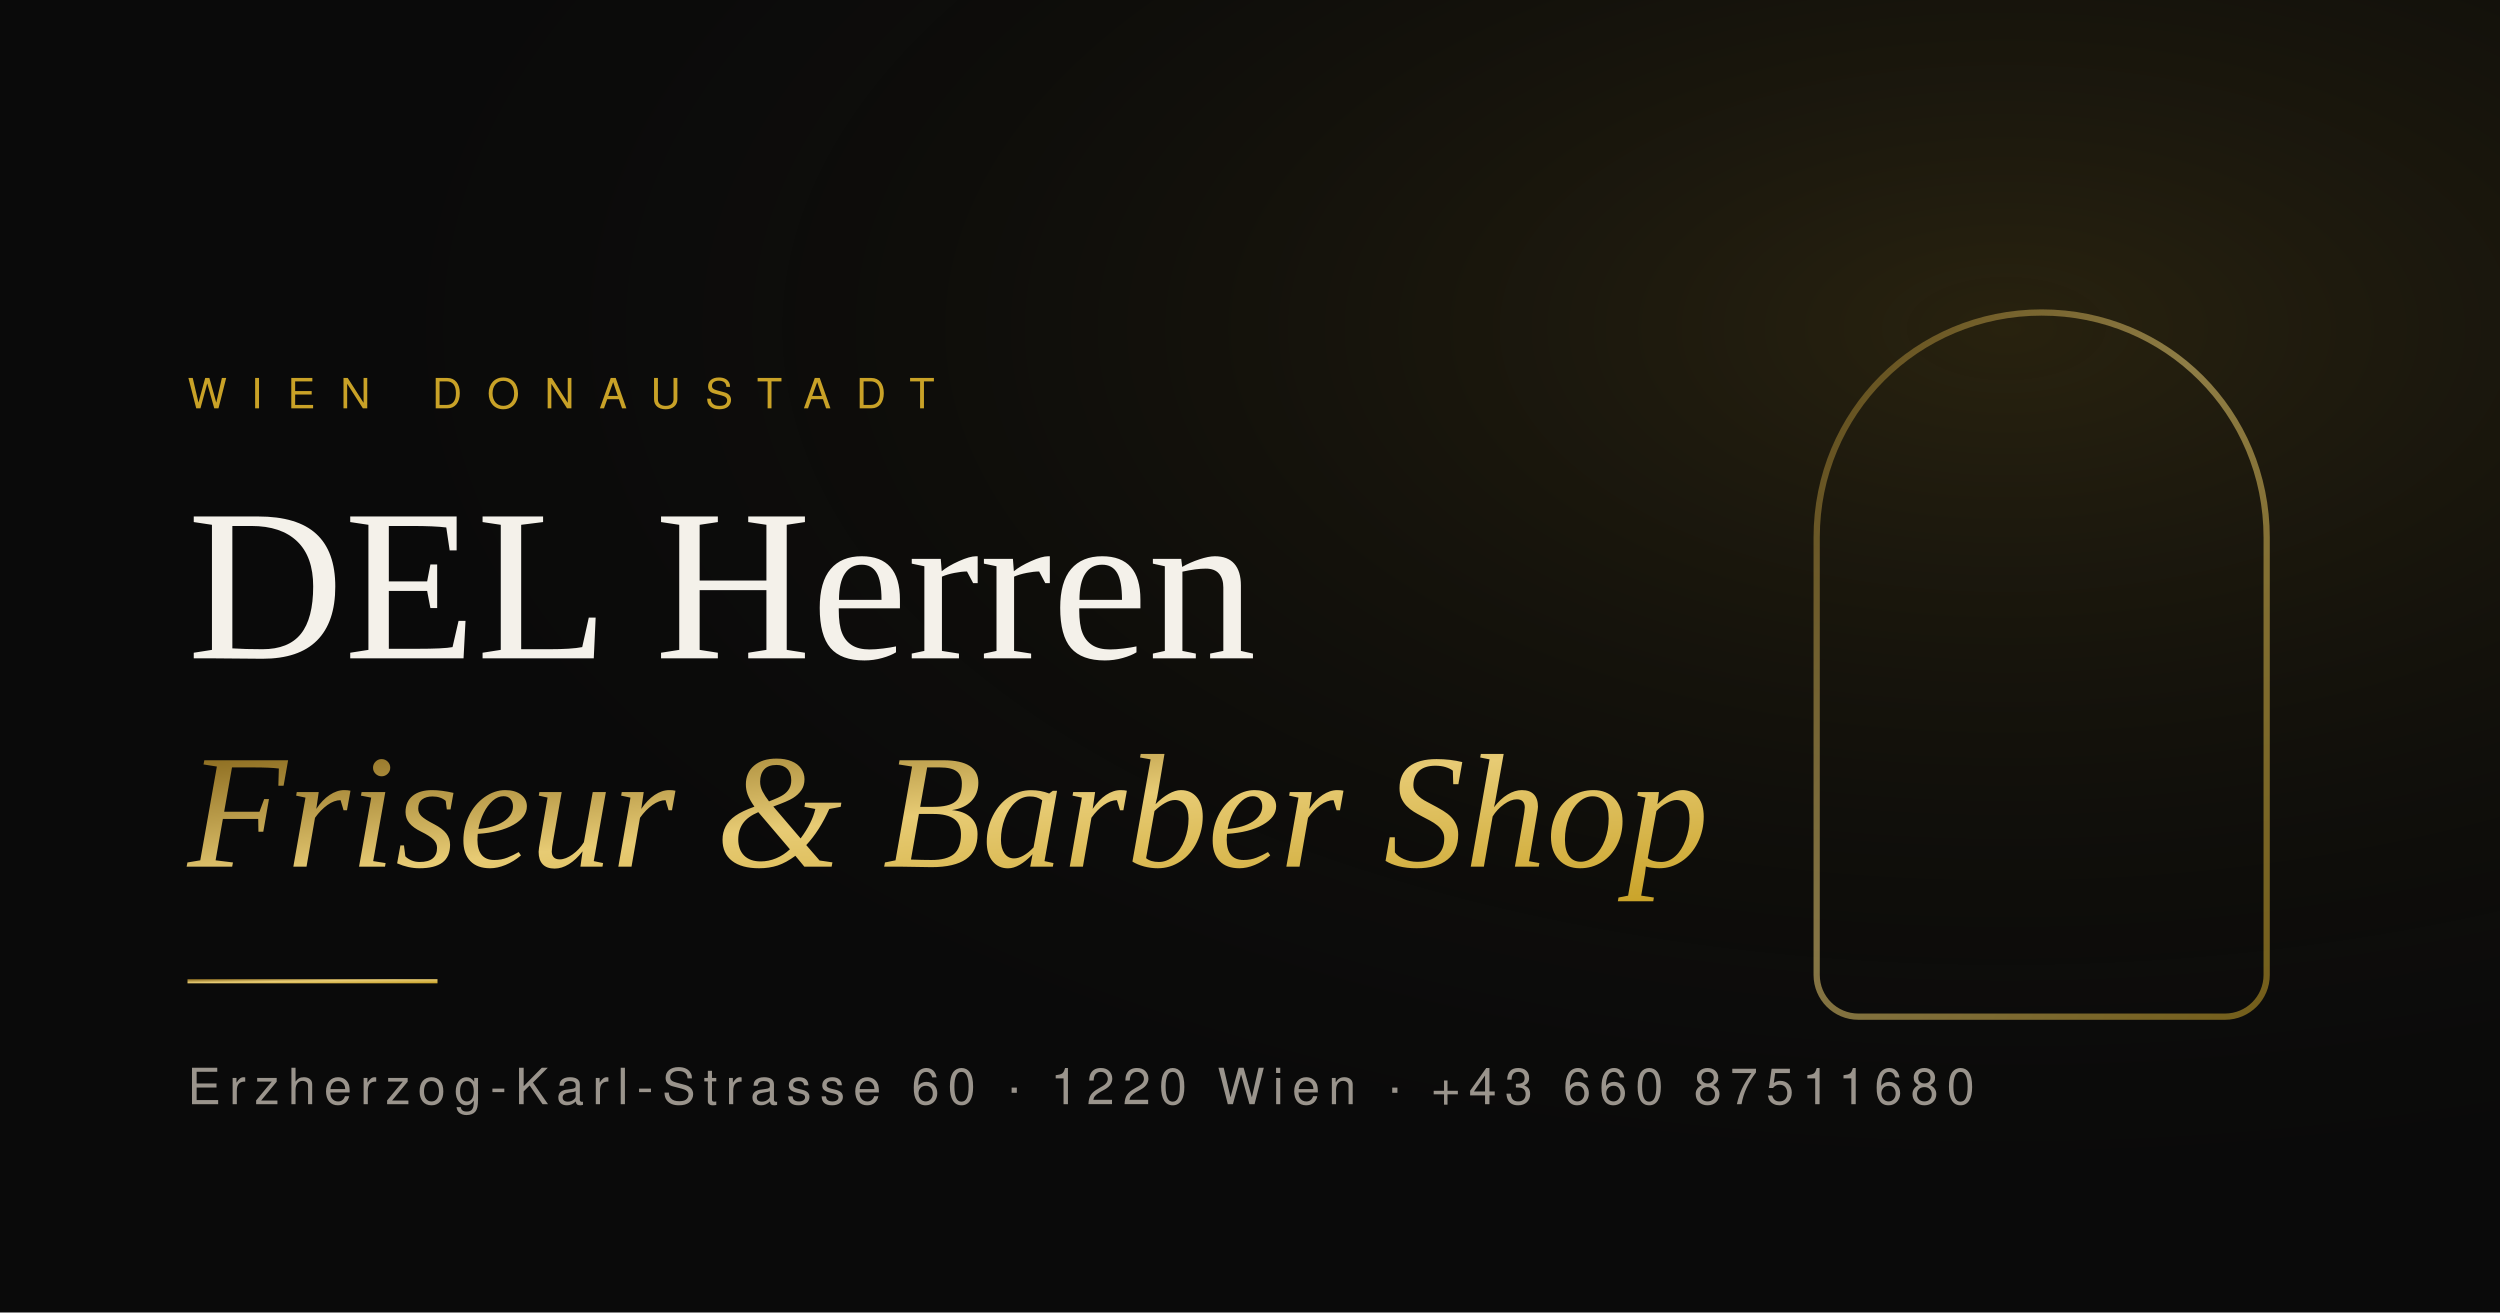
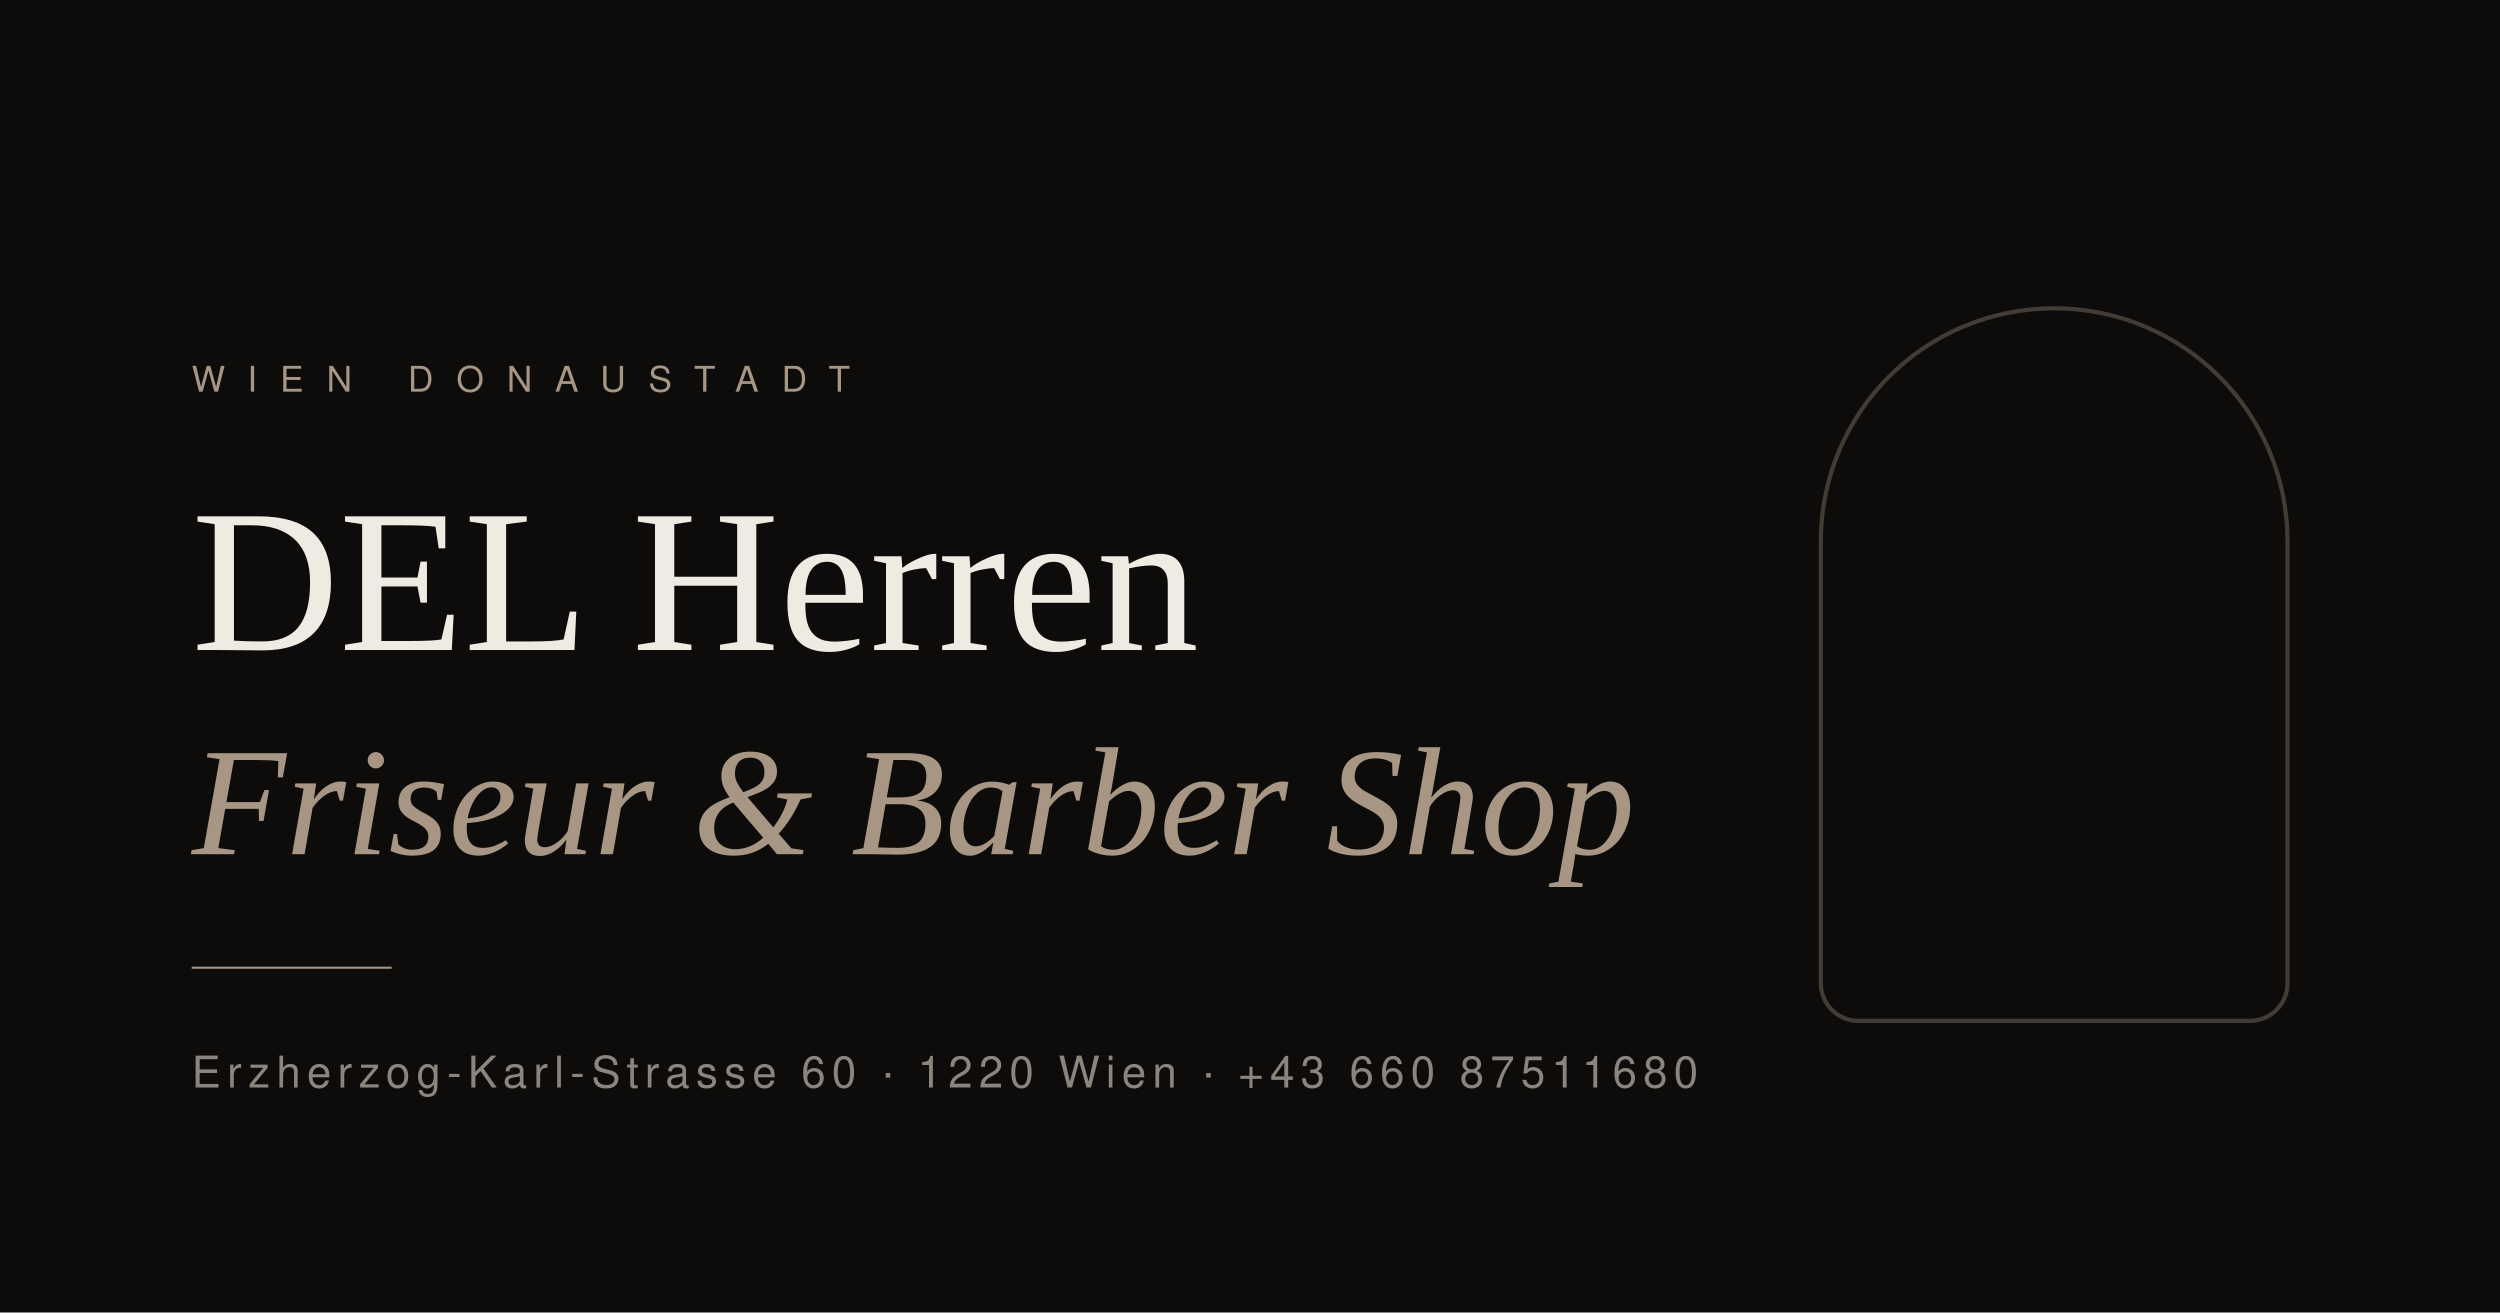
<svg xmlns="http://www.w3.org/2000/svg" viewBox="0 0 1200 630" width="1200" height="630">
-   <defs>
-     <linearGradient id="brass" x1="0" y1="0" x2="1" y2="1">
-       <stop offset="0%" stop-color="#8A6A1E" />
-       <stop offset="45%" stop-color="#E7CB74" />
-       <stop offset="100%" stop-color="#C9A227" />
-     </linearGradient>
-     <radialGradient id="glow" cx="0.8" cy="0.25" r="0.7">
-       <stop offset="0%" stop-color="#C9A227" stop-opacity="0.16" />
-       <stop offset="100%" stop-color="#0A0A0A" stop-opacity="0" />
-     </radialGradient>
-   </defs>
-   <rect width="1200" height="630" fill="#0A0A0A" />
-   <rect width="1200" height="630" fill="url(#glow)" />
-   <text x="90" y="196" font-family="Jost, Helvetica, Arial, sans-serif" font-size="20" letter-spacing="12" fill="#C9A227">WIEN DONAUSTADT</text>
-   <text x="90" y="316" font-family="Georgia, 'Times New Roman', serif" font-size="104" fill="#F4F1EA">DEL Herren</text>
-   <text x="90" y="416" font-family="Georgia, 'Times New Roman', serif" font-size="78" font-style="italic" fill="url(#brass)">Friseur &amp; Barber Shop</text>
-   <rect x="90" y="470" width="120" height="2" fill="url(#brass)" />
-   <text x="90" y="530" font-family="Jost, Helvetica, Arial, sans-serif" font-size="24" letter-spacing="4" fill="#9A948C">Erzherzog-Karl-Strasse 60 · 1220 Wien · +43 660 87511680</text>
-   <path d="M980 150 c60 0 108 48 108 108 v210 a20 20 0 0 1 -20 20 H892 a20 20 0 0 1 -20 -20 V258 c0 -60 48 -108 108 -108 z" fill="none" stroke="url(#brass)" stroke-width="3" opacity="0.55" />
+   <rect width="1200" height="630" fill="#0D0C0B" />
+   <rect x="0" y="0" width="1200" height="630" fill="none" />
+   <text x="92" y="188" font-family="Helvetica, Arial, sans-serif" font-size="17" letter-spacing="11" fill="#A89684">WIEN DONAUSTADT</text>
+   <text x="92" y="312" font-family="Georgia, 'Times New Roman', serif" font-size="98" fill="#EFEBE3">DEL Herren</text>
+   <text x="92" y="410" font-family="Georgia, 'Times New Roman', serif" font-size="74" font-style="italic" fill="#A89684">Friseur &amp; Barber Shop</text>
+   <rect x="92" y="464" width="96" height="1" fill="#A89684" />
+   <text x="92" y="522" font-family="Helvetica, Arial, sans-serif" font-size="21" letter-spacing="3" fill="#8B857D">Erzherzog-Karl-Strasse 60 · 1220 Wien · +43 660 87511680</text>
+   <path d="M986 148 c62 0 112 50 112 112 v212 a18 18 0 0 1 -18 18 H892 a18 18 0 0 1 -18 -18 V260 c0 -62 50 -112 112 -112 z" fill="none" stroke="#A89684" stroke-width="2" opacity="0.35" />
</svg>
